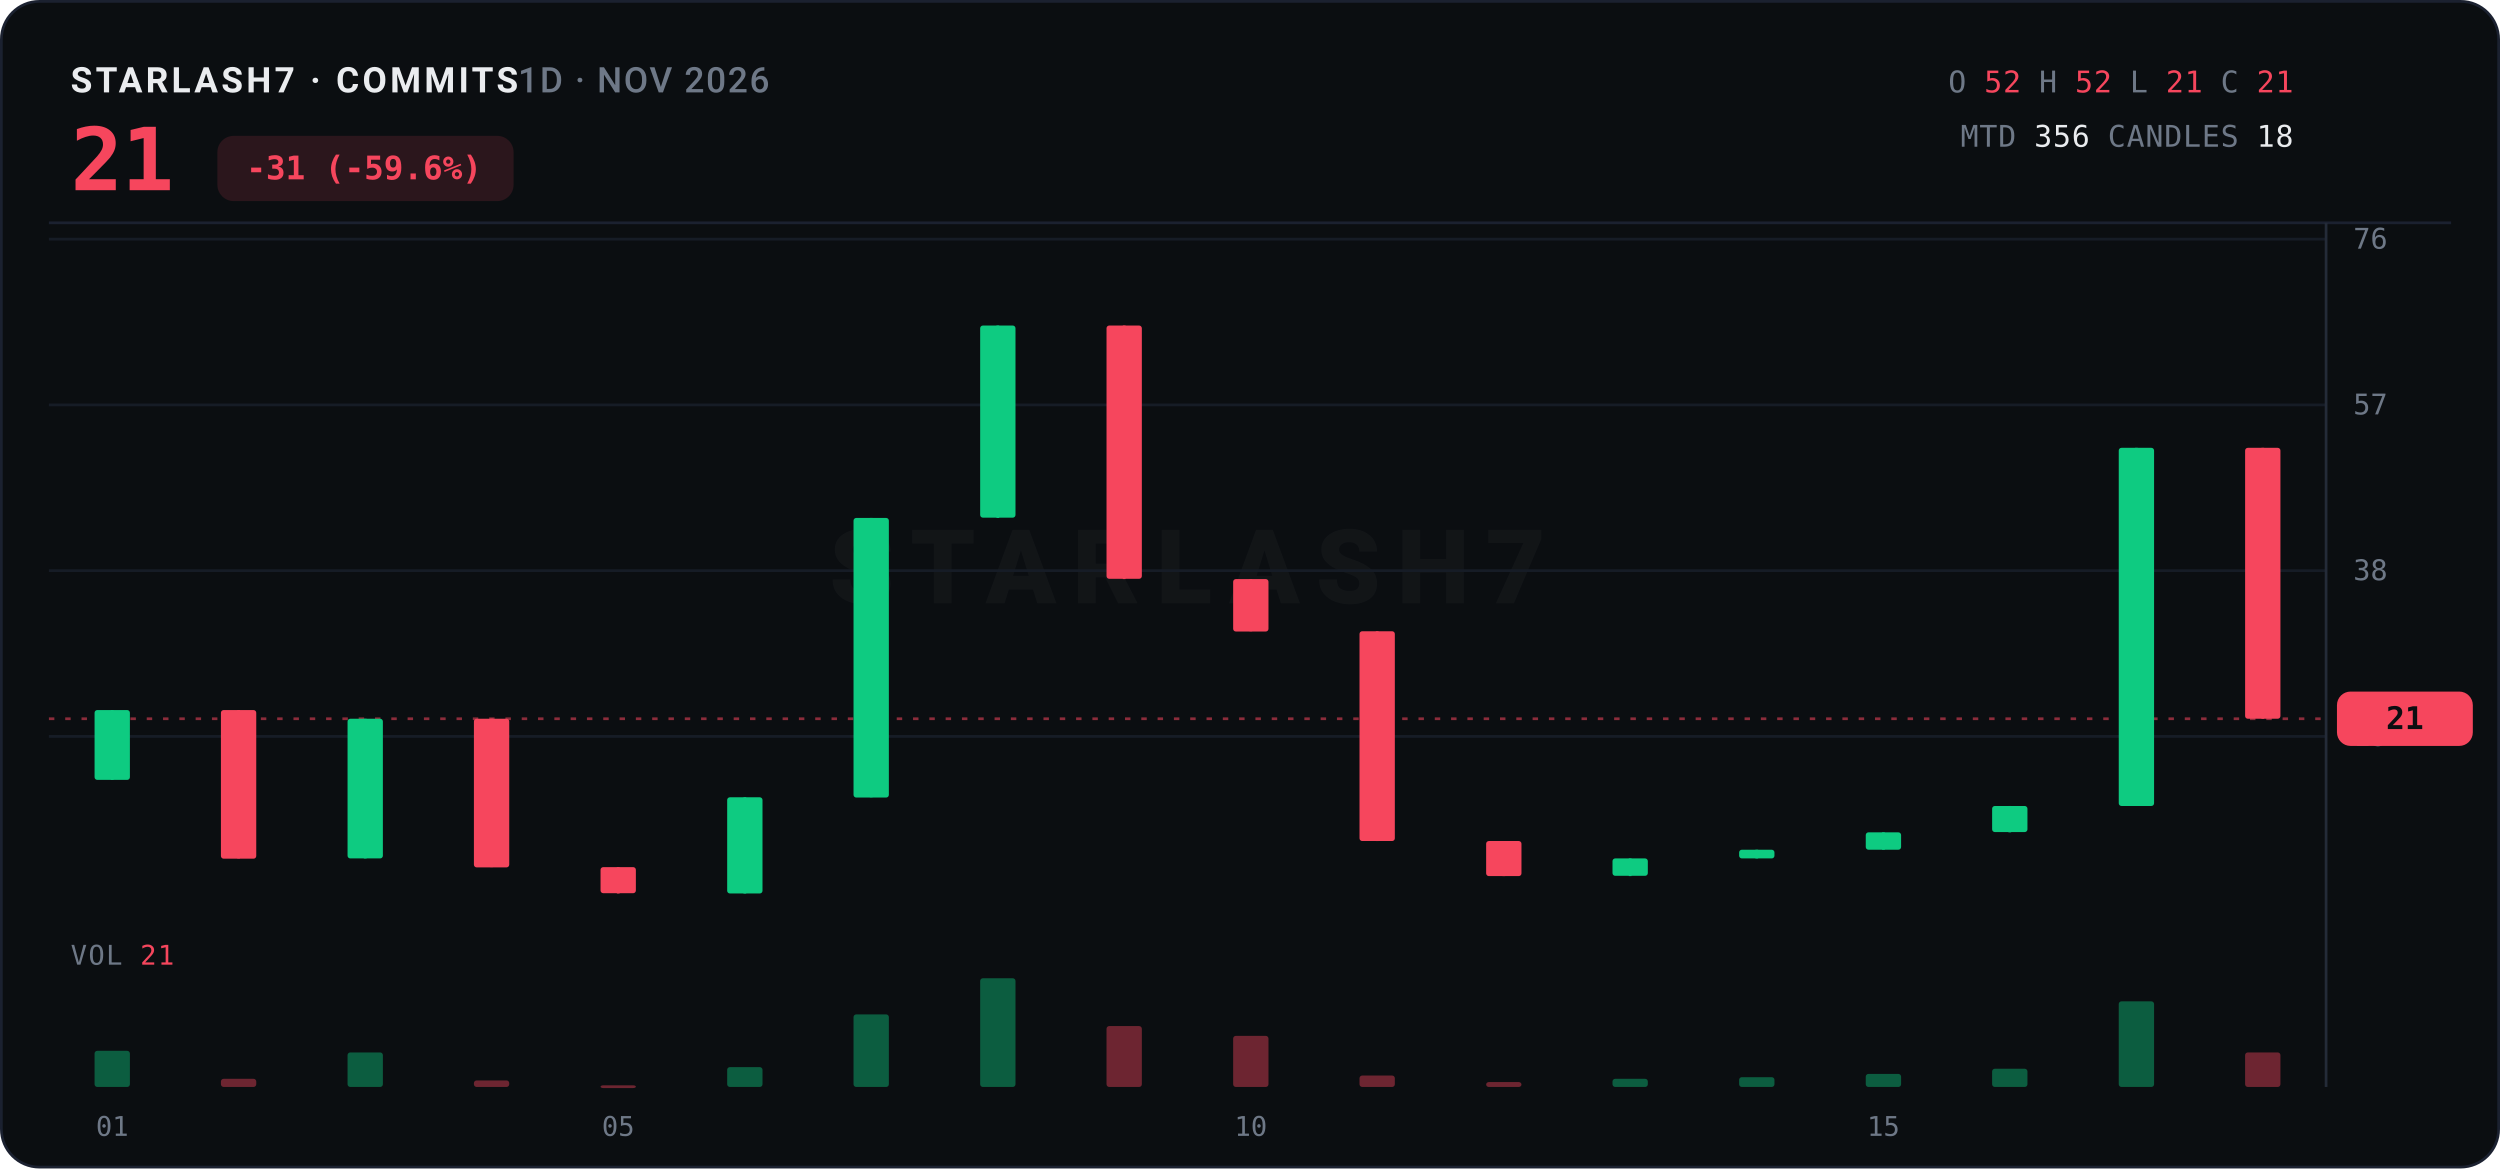
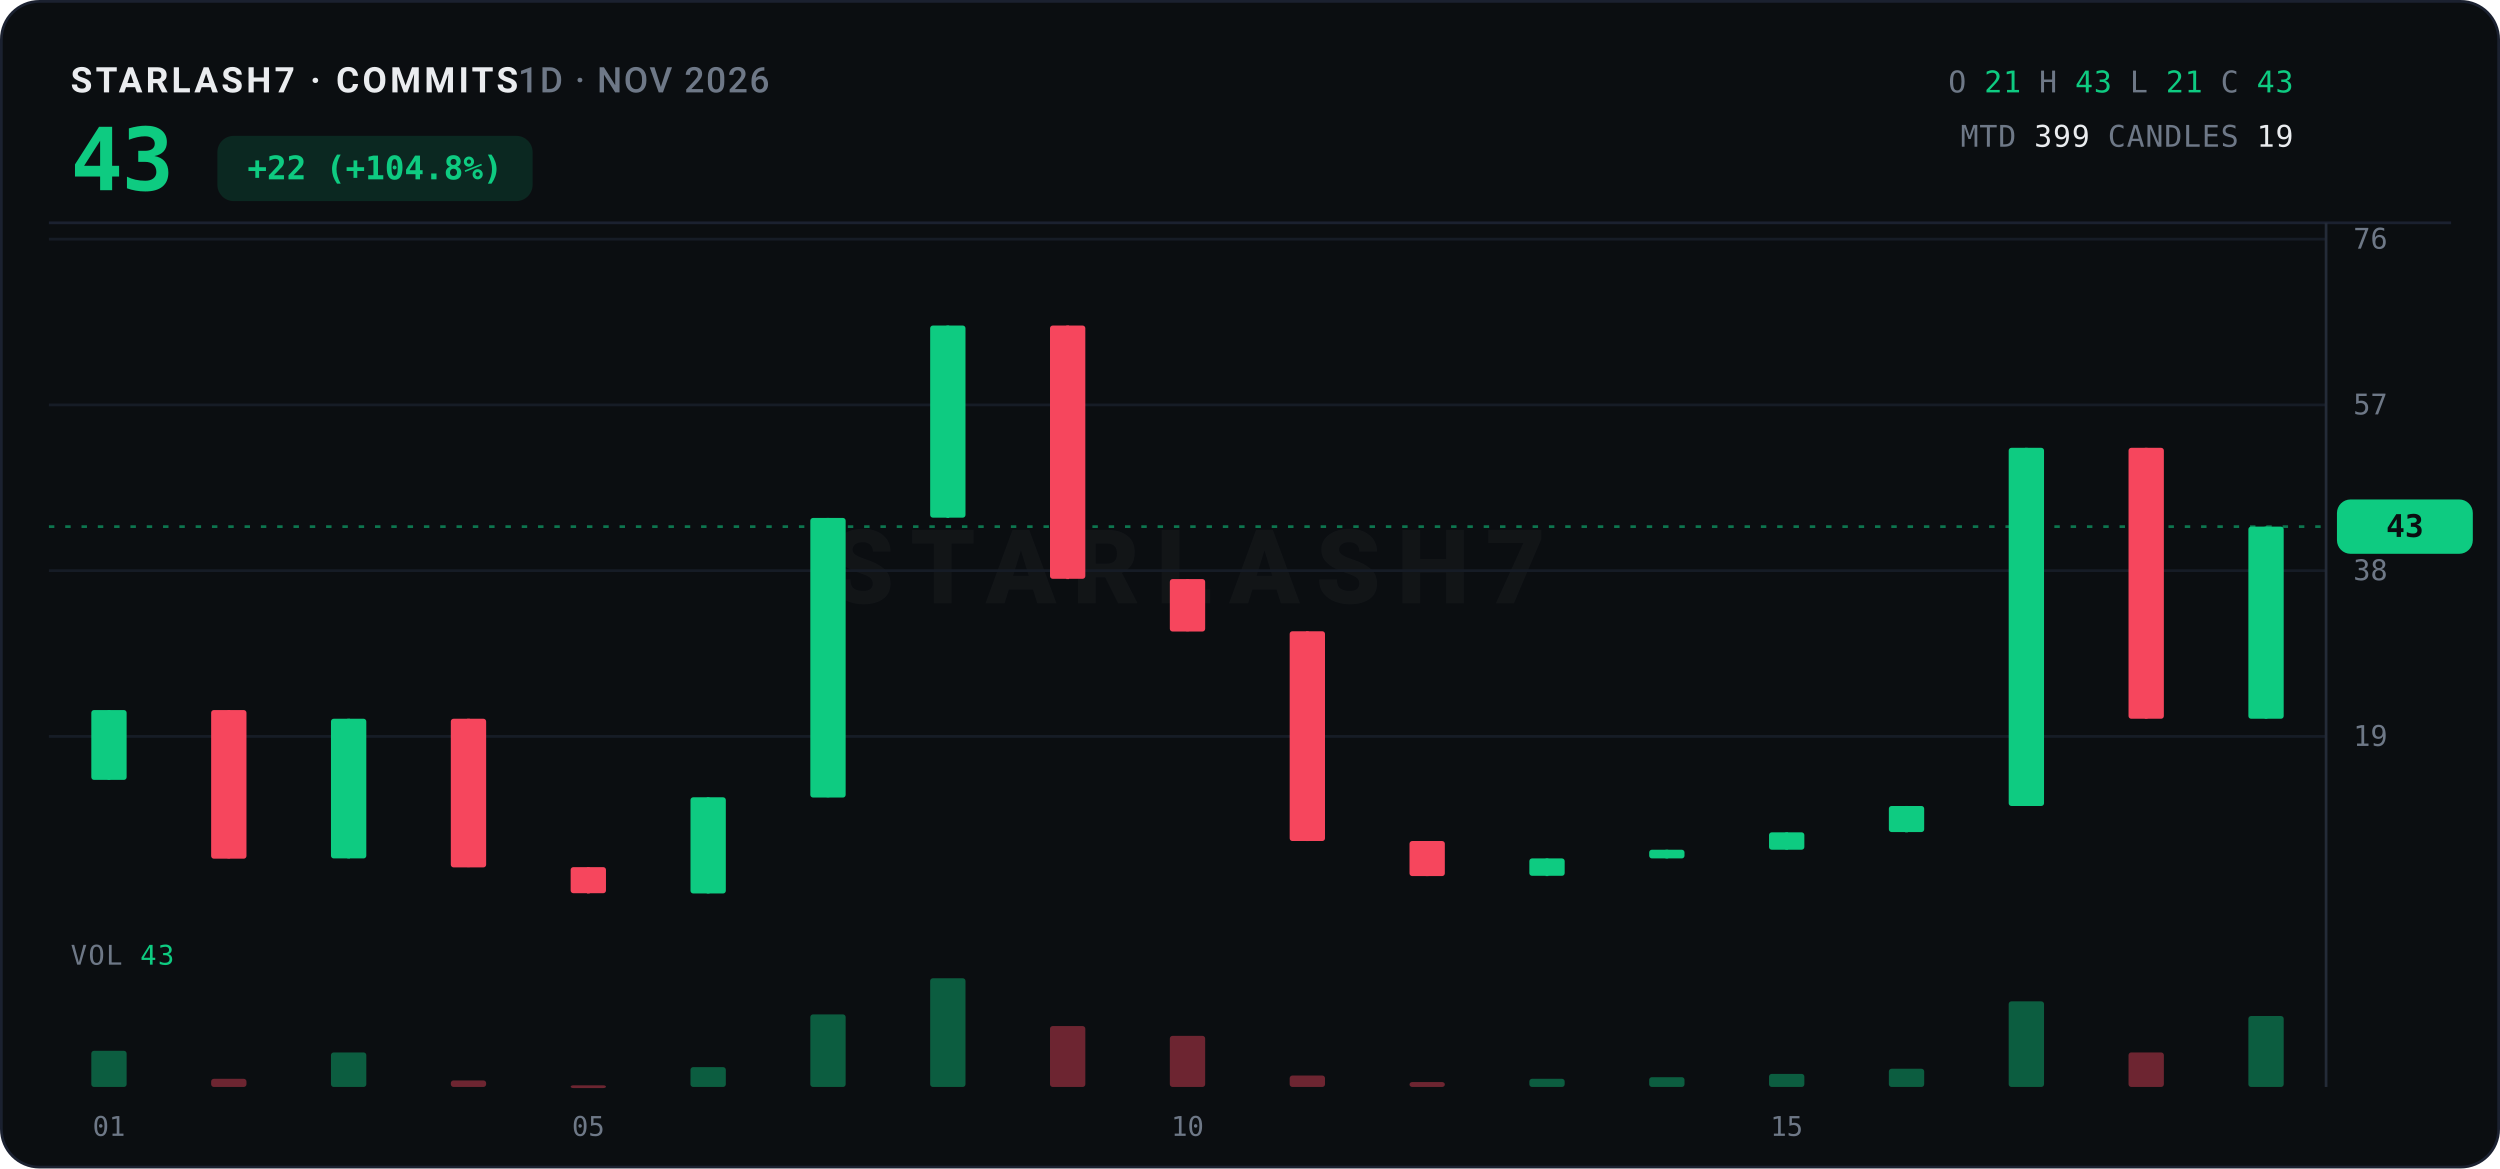
<svg xmlns="http://www.w3.org/2000/svg" width="920" height="430" viewBox="0 0 920 430">
  <rect x="0.5" y="0.5" width="919" height="429" rx="14" fill="#0B0E11" stroke="#1B2130" />
  <text x="26" y="34" font-family="ui-sans-serif,system-ui,-apple-system,'Segoe UI',Roboto,sans-serif" font-size="13" font-weight="700" letter-spacing="1.2" fill="#EAECEF">STARLASH7 · COMMITS<tspan fill="#6E7887" font-weight="500" letter-spacing="0.6">  1D · NOV 2026</tspan>
  </text>
-   <text x="26" y="70" font-family="ui-monospace,'SF Mono',SFMono-Regular,Menlo,Consolas,monospace" font-size="32" font-weight="800" fill="#F6465D" letter-spacing="-0.5">21</text>
-   <rect x="80" y="50" width="109" height="24" rx="6" fill="#F6465D" opacity="0.14" />
-   <text x="134" y="66" text-anchor="middle" font-family="ui-monospace,'SF Mono',SFMono-Regular,Menlo,Consolas,monospace" font-size="12" font-weight="700" fill="#F6465D">-31 (-59.6%)</text>
+   <text x="26" y="70" font-family="ui-monospace,'SF Mono',SFMono-Regular,Menlo,Consolas,monospace" font-size="32" font-weight="800" fill="#0ECB81" letter-spacing="-0.5">43</text>
+   <rect x="80" y="50" width="116" height="24" rx="6" fill="#0ECB81" opacity="0.14" />
+   <text x="138" y="66" text-anchor="middle" font-family="ui-monospace,'SF Mono',SFMono-Regular,Menlo,Consolas,monospace" font-size="12" font-weight="700" fill="#0ECB81">+22 (+104.8%)</text>
  <text x="844" y="34" text-anchor="end" font-family="ui-monospace,'SF Mono',SFMono-Regular,Menlo,Consolas,monospace" font-size="11" letter-spacing="0.3">
    <tspan fill="#6E7887">O</tspan>
-     <tspan fill="#F6465D">52</tspan>
+     <tspan fill="#0ECB81">21</tspan>
    <tspan fill="#6E7887">H</tspan>
-     <tspan fill="#F6465D">52</tspan>
+     <tspan fill="#0ECB81">43</tspan>
    <tspan fill="#6E7887">L</tspan>
-     <tspan fill="#F6465D">21</tspan>
+     <tspan fill="#0ECB81">21</tspan>
    <tspan fill="#6E7887">C</tspan>
-     <tspan fill="#F6465D">21</tspan>
+     <tspan fill="#0ECB81">43</tspan>
  </text>
  <text x="844" y="54" text-anchor="end" font-family="ui-monospace,'SF Mono',SFMono-Regular,Menlo,Consolas,monospace" font-size="11" letter-spacing="0.3">
    <tspan fill="#6E7887">MTD</tspan>
-     <tspan fill="#EAECEF">356</tspan>
+     <tspan fill="#EAECEF">399</tspan>
    <tspan fill="#6E7887">CANDLES</tspan>
-     <tspan fill="#EAECEF">18</tspan>
+     <tspan fill="#EAECEF">19</tspan>
  </text>
  <line x1="18" y1="82" x2="902" y2="82" stroke="#1B2130" stroke-width="1" />
  <text x="437.0" y="222.0" text-anchor="middle" font-family="ui-sans-serif,system-ui,-apple-system,'Segoe UI',Roboto,sans-serif" font-size="38" font-weight="800" letter-spacing="6" fill="#EAECEF" opacity="0.035">STARLASH7</text>
  <line x1="18" y1="271.0" x2="856" y2="271.0" stroke="#161C26" stroke-width="1" />
  <text x="866" y="274.5" font-family="ui-monospace,'SF Mono',SFMono-Regular,Menlo,Consolas,monospace" font-size="10.5" fill="#6E7887">19</text>
  <line x1="18" y1="210.0" x2="856" y2="210.0" stroke="#161C26" stroke-width="1" />
  <text x="866" y="213.5" font-family="ui-monospace,'SF Mono',SFMono-Regular,Menlo,Consolas,monospace" font-size="10.5" fill="#6E7887">38</text>
  <line x1="18" y1="149.0" x2="856" y2="149.0" stroke="#161C26" stroke-width="1" />
  <text x="866" y="152.5" font-family="ui-monospace,'SF Mono',SFMono-Regular,Menlo,Consolas,monospace" font-size="10.5" fill="#6E7887">57</text>
  <line x1="18" y1="88.0" x2="856" y2="88.0" stroke="#161C26" stroke-width="1" />
  <text x="866" y="91.5" font-family="ui-monospace,'SF Mono',SFMono-Regular,Menlo,Consolas,monospace" font-size="10.5" fill="#6E7887">76</text>
  <line x1="856" y1="82" x2="856" y2="400" stroke="#242B38" stroke-width="1" />
-   <line x1="18" y1="264.5" x2="856" y2="264.5" stroke="#F6465D" stroke-width="1" stroke-dasharray="2 4" opacity="0.55" />
-   <rect x="860" y="254.5" width="50" height="20" rx="5" fill="#F6465D" />
-   <text x="885.0" y="268.3" text-anchor="middle" font-family="ui-monospace,'SF Mono',SFMono-Regular,Menlo,Consolas,monospace" font-size="11.5" font-weight="800" fill="#0B0E11">21</text>
-   <line x1="41.3" y1="261.3" x2="41.3" y2="287.0" stroke="#0ECB81" stroke-width="1" />
-   <rect x="34.8" y="261.3" width="13.0" height="25.7" rx="1" fill="#0ECB81" />
-   <line x1="87.8" y1="261.3" x2="87.8" y2="315.9" stroke="#F6465D" stroke-width="1" />
-   <rect x="81.3" y="261.3" width="13.0" height="54.7" rx="1" fill="#F6465D" />
-   <line x1="134.4" y1="264.5" x2="134.4" y2="315.9" stroke="#0ECB81" stroke-width="1" />
-   <rect x="127.9" y="264.5" width="13.0" height="51.4" rx="1" fill="#0ECB81" />
-   <line x1="180.9" y1="264.5" x2="180.9" y2="319.1" stroke="#F6465D" stroke-width="1" />
-   <rect x="174.4" y="264.5" width="13.0" height="54.7" rx="1" fill="#F6465D" />
-   <line x1="227.5" y1="319.1" x2="227.5" y2="328.8" stroke="#F6465D" stroke-width="1" />
-   <rect x="221.0" y="319.1" width="13.0" height="9.6" rx="1" fill="#F6465D" />
-   <line x1="274.1" y1="293.4" x2="274.1" y2="328.8" stroke="#0ECB81" stroke-width="1" />
-   <rect x="267.6" y="293.4" width="13.0" height="35.4" rx="1" fill="#0ECB81" />
-   <line x1="320.6" y1="190.6" x2="320.6" y2="293.4" stroke="#0ECB81" stroke-width="1" />
-   <rect x="314.1" y="190.6" width="13.0" height="102.9" rx="1" fill="#0ECB81" />
-   <line x1="367.2" y1="119.8" x2="367.2" y2="190.6" stroke="#0ECB81" stroke-width="1" />
-   <rect x="360.7" y="119.8" width="13.0" height="70.7" rx="1" fill="#0ECB81" />
-   <line x1="413.7" y1="119.8" x2="413.7" y2="213.1" stroke="#F6465D" stroke-width="1" />
-   <rect x="407.2" y="119.8" width="13.0" height="93.2" rx="1" fill="#F6465D" />
-   <line x1="460.3" y1="213.1" x2="460.3" y2="232.3" stroke="#F6465D" stroke-width="1" />
-   <rect x="453.8" y="213.1" width="13.0" height="19.3" rx="1" fill="#F6465D" />
-   <line x1="506.8" y1="232.3" x2="506.8" y2="309.5" stroke="#F6465D" stroke-width="1" />
-   <rect x="500.3" y="232.3" width="13.0" height="77.2" rx="1" fill="#F6465D" />
-   <line x1="553.4" y1="309.5" x2="553.4" y2="322.4" stroke="#F6465D" stroke-width="1" />
-   <rect x="546.9" y="309.5" width="13.0" height="12.9" rx="1" fill="#F6465D" />
-   <line x1="599.9" y1="315.9" x2="599.9" y2="322.4" stroke="#0ECB81" stroke-width="1" />
-   <rect x="593.4" y="315.9" width="13.0" height="6.4" rx="1" fill="#0ECB81" />
-   <line x1="646.5" y1="312.7" x2="646.5" y2="315.9" stroke="#0ECB81" stroke-width="1" />
-   <rect x="640.0" y="312.7" width="13.0" height="3.2" rx="1" fill="#0ECB81" />
-   <line x1="693.1" y1="306.3" x2="693.1" y2="312.7" stroke="#0ECB81" stroke-width="1" />
-   <rect x="686.6" y="306.3" width="13.0" height="6.4" rx="1" fill="#0ECB81" />
-   <line x1="739.6" y1="296.6" x2="739.6" y2="306.3" stroke="#0ECB81" stroke-width="1" />
-   <rect x="733.1" y="296.6" width="13.0" height="9.6" rx="1" fill="#0ECB81" />
-   <line x1="786.2" y1="164.8" x2="786.2" y2="296.6" stroke="#0ECB81" stroke-width="1" />
-   <rect x="779.7" y="164.8" width="13.0" height="131.8" rx="1" fill="#0ECB81" />
-   <line x1="832.7" y1="164.8" x2="832.7" y2="264.5" stroke="#F6465D" stroke-width="1" />
-   <rect x="826.2" y="164.8" width="13.0" height="99.7" rx="1" fill="#F6465D" />
-   <text x="26" y="355" font-family="ui-monospace,'SF Mono',SFMono-Regular,Menlo,Consolas,monospace" font-size="10" letter-spacing="0.5" fill="#6E7887">VOL <tspan fill="#F6465D">21</tspan>
+   <line x1="18" y1="193.8" x2="856" y2="193.8" stroke="#0ECB81" stroke-width="1" stroke-dasharray="2 4" opacity="0.55" />
+   <rect x="860" y="183.8" width="50" height="20" rx="5" fill="#0ECB81" />
+   <text x="885.0" y="197.6" text-anchor="middle" font-family="ui-monospace,'SF Mono',SFMono-Regular,Menlo,Consolas,monospace" font-size="11.5" font-weight="800" fill="#0B0E11">43</text>
+   <line x1="40.1" y1="261.3" x2="40.1" y2="287.0" stroke="#0ECB81" stroke-width="1" />
+   <rect x="33.6" y="261.3" width="13.0" height="25.7" rx="1" fill="#0ECB81" />
+   <line x1="84.2" y1="261.3" x2="84.2" y2="315.9" stroke="#F6465D" stroke-width="1" />
+   <rect x="77.7" y="261.3" width="13.0" height="54.7" rx="1" fill="#F6465D" />
+   <line x1="128.3" y1="264.5" x2="128.3" y2="315.9" stroke="#0ECB81" stroke-width="1" />
+   <rect x="121.8" y="264.5" width="13.0" height="51.4" rx="1" fill="#0ECB81" />
+   <line x1="172.4" y1="264.5" x2="172.4" y2="319.1" stroke="#F6465D" stroke-width="1" />
+   <rect x="165.9" y="264.5" width="13.0" height="54.7" rx="1" fill="#F6465D" />
+   <line x1="216.5" y1="319.1" x2="216.5" y2="328.8" stroke="#F6465D" stroke-width="1" />
+   <rect x="210.0" y="319.1" width="13.0" height="9.6" rx="1" fill="#F6465D" />
+   <line x1="260.6" y1="293.4" x2="260.6" y2="328.8" stroke="#0ECB81" stroke-width="1" />
+   <rect x="254.1" y="293.4" width="13.0" height="35.4" rx="1" fill="#0ECB81" />
+   <line x1="304.7" y1="190.6" x2="304.7" y2="293.4" stroke="#0ECB81" stroke-width="1" />
+   <rect x="298.2" y="190.6" width="13.0" height="102.9" rx="1" fill="#0ECB81" />
+   <line x1="348.8" y1="119.8" x2="348.8" y2="190.6" stroke="#0ECB81" stroke-width="1" />
+   <rect x="342.3" y="119.8" width="13.0" height="70.7" rx="1" fill="#0ECB81" />
+   <line x1="392.9" y1="119.8" x2="392.9" y2="213.1" stroke="#F6465D" stroke-width="1" />
+   <rect x="386.4" y="119.8" width="13.0" height="93.2" rx="1" fill="#F6465D" />
+   <line x1="437.0" y1="213.1" x2="437.0" y2="232.3" stroke="#F6465D" stroke-width="1" />
+   <rect x="430.5" y="213.1" width="13.0" height="19.3" rx="1" fill="#F6465D" />
+   <line x1="481.1" y1="232.3" x2="481.1" y2="309.5" stroke="#F6465D" stroke-width="1" />
+   <rect x="474.6" y="232.3" width="13.0" height="77.2" rx="1" fill="#F6465D" />
+   <line x1="525.2" y1="309.5" x2="525.2" y2="322.4" stroke="#F6465D" stroke-width="1" />
+   <rect x="518.7" y="309.5" width="13.0" height="12.9" rx="1" fill="#F6465D" />
+   <line x1="569.3" y1="315.9" x2="569.3" y2="322.4" stroke="#0ECB81" stroke-width="1" />
+   <rect x="562.8" y="315.9" width="13.0" height="6.4" rx="1" fill="#0ECB81" />
+   <line x1="613.4" y1="312.7" x2="613.4" y2="315.9" stroke="#0ECB81" stroke-width="1" />
+   <rect x="606.9" y="312.7" width="13.0" height="3.2" rx="1" fill="#0ECB81" />
+   <line x1="657.5" y1="306.3" x2="657.5" y2="312.7" stroke="#0ECB81" stroke-width="1" />
+   <rect x="651.0" y="306.3" width="13.0" height="6.4" rx="1" fill="#0ECB81" />
+   <line x1="701.6" y1="296.6" x2="701.6" y2="306.3" stroke="#0ECB81" stroke-width="1" />
+   <rect x="695.1" y="296.6" width="13.0" height="9.6" rx="1" fill="#0ECB81" />
+   <line x1="745.7" y1="164.8" x2="745.7" y2="296.6" stroke="#0ECB81" stroke-width="1" />
+   <rect x="739.2" y="164.8" width="13.0" height="131.8" rx="1" fill="#0ECB81" />
+   <line x1="789.8" y1="164.8" x2="789.8" y2="264.5" stroke="#F6465D" stroke-width="1" />
+   <rect x="783.3" y="164.8" width="13.0" height="99.7" rx="1" fill="#F6465D" />
+   <line x1="833.9" y1="193.8" x2="833.9" y2="264.5" stroke="#0ECB81" stroke-width="1" />
+   <rect x="827.4" y="193.8" width="13.0" height="70.7" rx="1" fill="#0ECB81" />
+   <text x="26" y="355" font-family="ui-monospace,'SF Mono',SFMono-Regular,Menlo,Consolas,monospace" font-size="10" letter-spacing="0.5" fill="#6E7887">VOL <tspan fill="#0ECB81">43</tspan>
  </text>
-   <rect x="34.8" y="386.7" width="13.0" height="13.3" rx="1" fill="#0ECB81" opacity="0.42" />
-   <rect x="81.3" y="397.0" width="13.0" height="3.0" rx="1" fill="#F6465D" opacity="0.42" />
-   <rect x="127.9" y="387.3" width="13.0" height="12.7" rx="1" fill="#0ECB81" opacity="0.42" />
-   <rect x="174.4" y="397.6" width="13.0" height="2.4" rx="1" fill="#F6465D" opacity="0.42" />
-   <rect x="221.0" y="399.4" width="13.0" height="1.0" rx="1" fill="#F6465D" opacity="0.42" />
-   <rect x="267.6" y="392.7" width="13.0" height="7.3" rx="1" fill="#0ECB81" opacity="0.42" />
-   <rect x="314.1" y="373.3" width="13.0" height="26.7" rx="1" fill="#0ECB81" opacity="0.42" />
-   <rect x="360.7" y="360.0" width="13.0" height="40.0" rx="1" fill="#0ECB81" opacity="0.42" />
-   <rect x="407.2" y="377.6" width="13.0" height="22.4" rx="1" fill="#F6465D" opacity="0.42" />
-   <rect x="453.8" y="381.2" width="13.0" height="18.8" rx="1" fill="#F6465D" opacity="0.42" />
-   <rect x="500.3" y="395.8" width="13.0" height="4.2" rx="1" fill="#F6465D" opacity="0.42" />
-   <rect x="546.9" y="398.2" width="13.0" height="1.8" rx="1" fill="#F6465D" opacity="0.42" />
-   <rect x="593.4" y="397.0" width="13.0" height="3.0" rx="1" fill="#0ECB81" opacity="0.42" />
-   <rect x="640.0" y="396.4" width="13.0" height="3.6" rx="1" fill="#0ECB81" opacity="0.42" />
-   <rect x="686.6" y="395.2" width="13.0" height="4.8" rx="1" fill="#0ECB81" opacity="0.42" />
-   <rect x="733.1" y="393.3" width="13.0" height="6.7" rx="1" fill="#0ECB81" opacity="0.42" />
-   <rect x="779.7" y="368.5" width="13.0" height="31.5" rx="1" fill="#0ECB81" opacity="0.42" />
-   <rect x="826.2" y="387.3" width="13.0" height="12.7" rx="1" fill="#F6465D" opacity="0.42" />
-   <text x="41.3" y="418" text-anchor="middle" font-family="ui-monospace,'SF Mono',SFMono-Regular,Menlo,Consolas,monospace" font-size="10" fill="#6E7887">01</text>
-   <text x="227.5" y="418" text-anchor="middle" font-family="ui-monospace,'SF Mono',SFMono-Regular,Menlo,Consolas,monospace" font-size="10" fill="#6E7887">05</text>
-   <text x="460.3" y="418" text-anchor="middle" font-family="ui-monospace,'SF Mono',SFMono-Regular,Menlo,Consolas,monospace" font-size="10" fill="#6E7887">10</text>
-   <text x="693.1" y="418" text-anchor="middle" font-family="ui-monospace,'SF Mono',SFMono-Regular,Menlo,Consolas,monospace" font-size="10" fill="#6E7887">15</text>
+   <rect x="33.6" y="386.7" width="13.0" height="13.3" rx="1" fill="#0ECB81" opacity="0.42" />
+   <rect x="77.7" y="397.0" width="13.0" height="3.0" rx="1" fill="#F6465D" opacity="0.42" />
+   <rect x="121.8" y="387.3" width="13.0" height="12.7" rx="1" fill="#0ECB81" opacity="0.42" />
+   <rect x="165.9" y="397.6" width="13.0" height="2.4" rx="1" fill="#F6465D" opacity="0.42" />
+   <rect x="210.0" y="399.4" width="13.0" height="1.0" rx="1" fill="#F6465D" opacity="0.42" />
+   <rect x="254.1" y="392.7" width="13.0" height="7.3" rx="1" fill="#0ECB81" opacity="0.42" />
+   <rect x="298.2" y="373.3" width="13.0" height="26.7" rx="1" fill="#0ECB81" opacity="0.42" />
+   <rect x="342.3" y="360.0" width="13.0" height="40.0" rx="1" fill="#0ECB81" opacity="0.42" />
+   <rect x="386.4" y="377.6" width="13.0" height="22.4" rx="1" fill="#F6465D" opacity="0.42" />
+   <rect x="430.5" y="381.2" width="13.0" height="18.8" rx="1" fill="#F6465D" opacity="0.42" />
+   <rect x="474.6" y="395.8" width="13.0" height="4.2" rx="1" fill="#F6465D" opacity="0.42" />
+   <rect x="518.7" y="398.2" width="13.0" height="1.8" rx="1" fill="#F6465D" opacity="0.42" />
+   <rect x="562.8" y="397.0" width="13.0" height="3.0" rx="1" fill="#0ECB81" opacity="0.42" />
+   <rect x="606.9" y="396.4" width="13.0" height="3.6" rx="1" fill="#0ECB81" opacity="0.42" />
+   <rect x="651.0" y="395.2" width="13.0" height="4.8" rx="1" fill="#0ECB81" opacity="0.42" />
+   <rect x="695.1" y="393.3" width="13.0" height="6.7" rx="1" fill="#0ECB81" opacity="0.42" />
+   <rect x="739.2" y="368.5" width="13.0" height="31.5" rx="1" fill="#0ECB81" opacity="0.42" />
+   <rect x="783.3" y="387.3" width="13.0" height="12.7" rx="1" fill="#F6465D" opacity="0.42" />
+   <rect x="827.4" y="373.9" width="13.0" height="26.1" rx="1" fill="#0ECB81" opacity="0.42" />
+   <text x="40.1" y="418" text-anchor="middle" font-family="ui-monospace,'SF Mono',SFMono-Regular,Menlo,Consolas,monospace" font-size="10" fill="#6E7887">01</text>
+   <text x="216.5" y="418" text-anchor="middle" font-family="ui-monospace,'SF Mono',SFMono-Regular,Menlo,Consolas,monospace" font-size="10" fill="#6E7887">05</text>
+   <text x="437.0" y="418" text-anchor="middle" font-family="ui-monospace,'SF Mono',SFMono-Regular,Menlo,Consolas,monospace" font-size="10" fill="#6E7887">10</text>
+   <text x="657.5" y="418" text-anchor="middle" font-family="ui-monospace,'SF Mono',SFMono-Regular,Menlo,Consolas,monospace" font-size="10" fill="#6E7887">15</text>
</svg>
